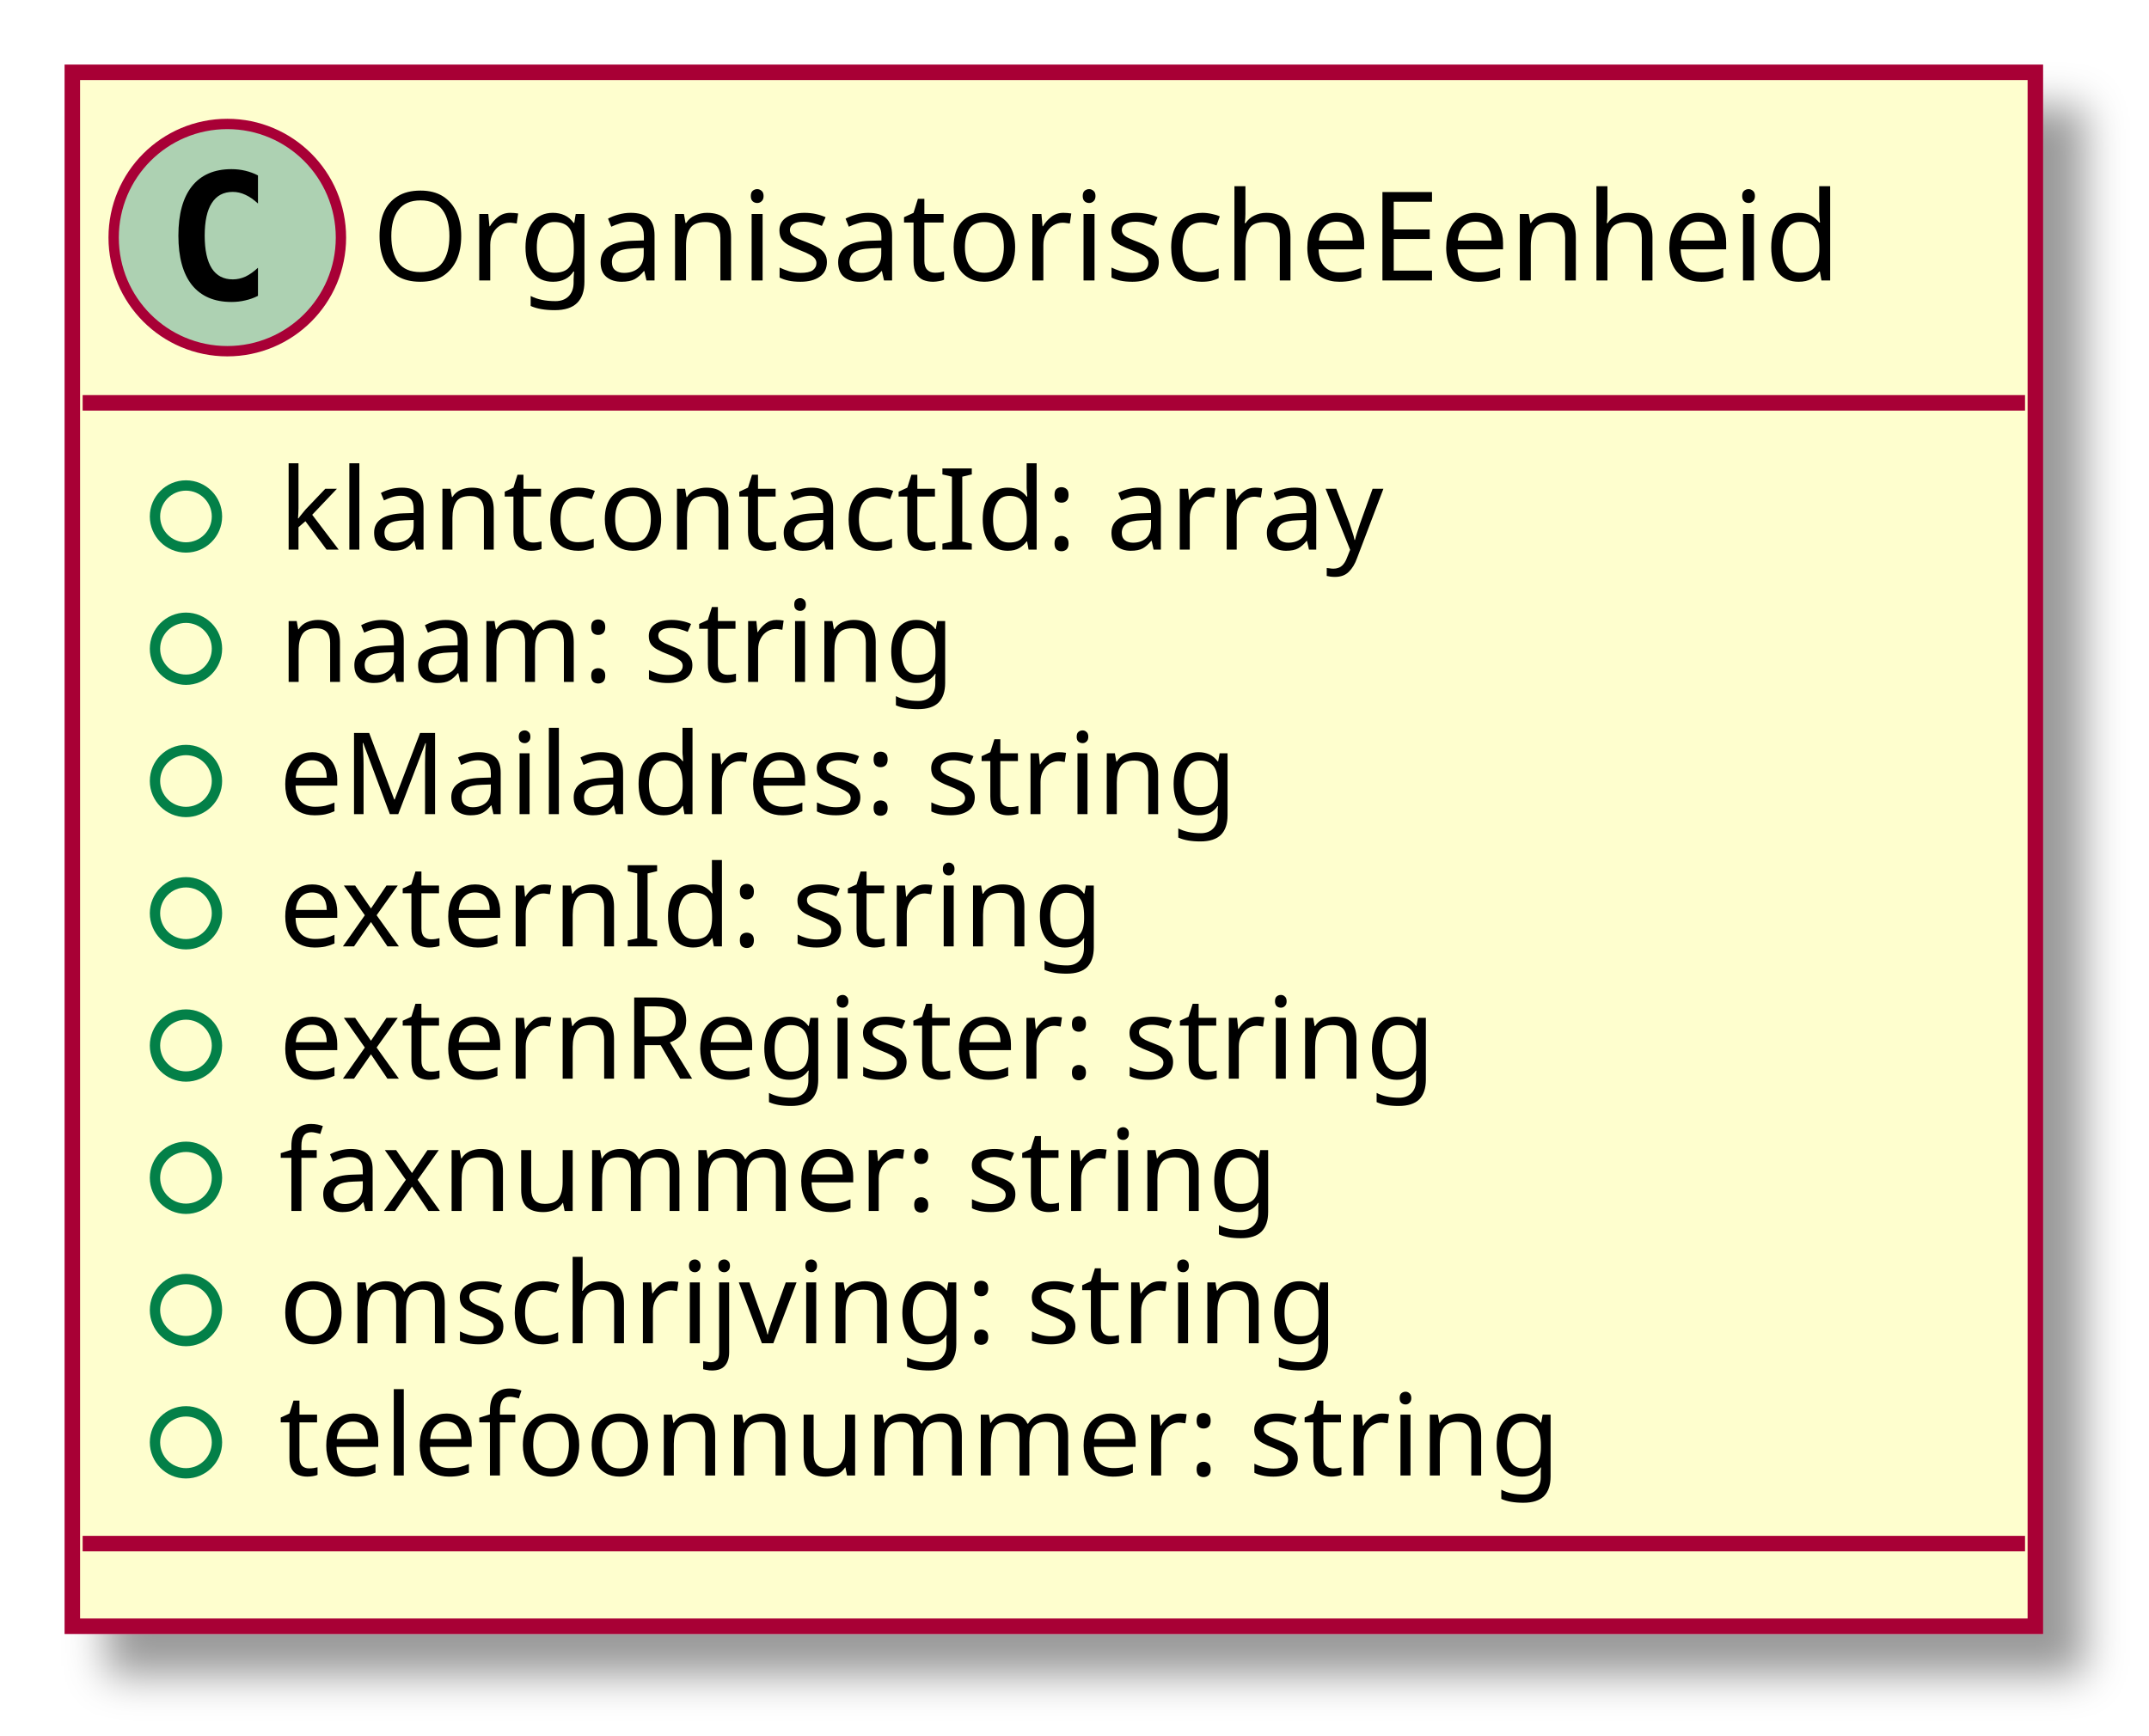
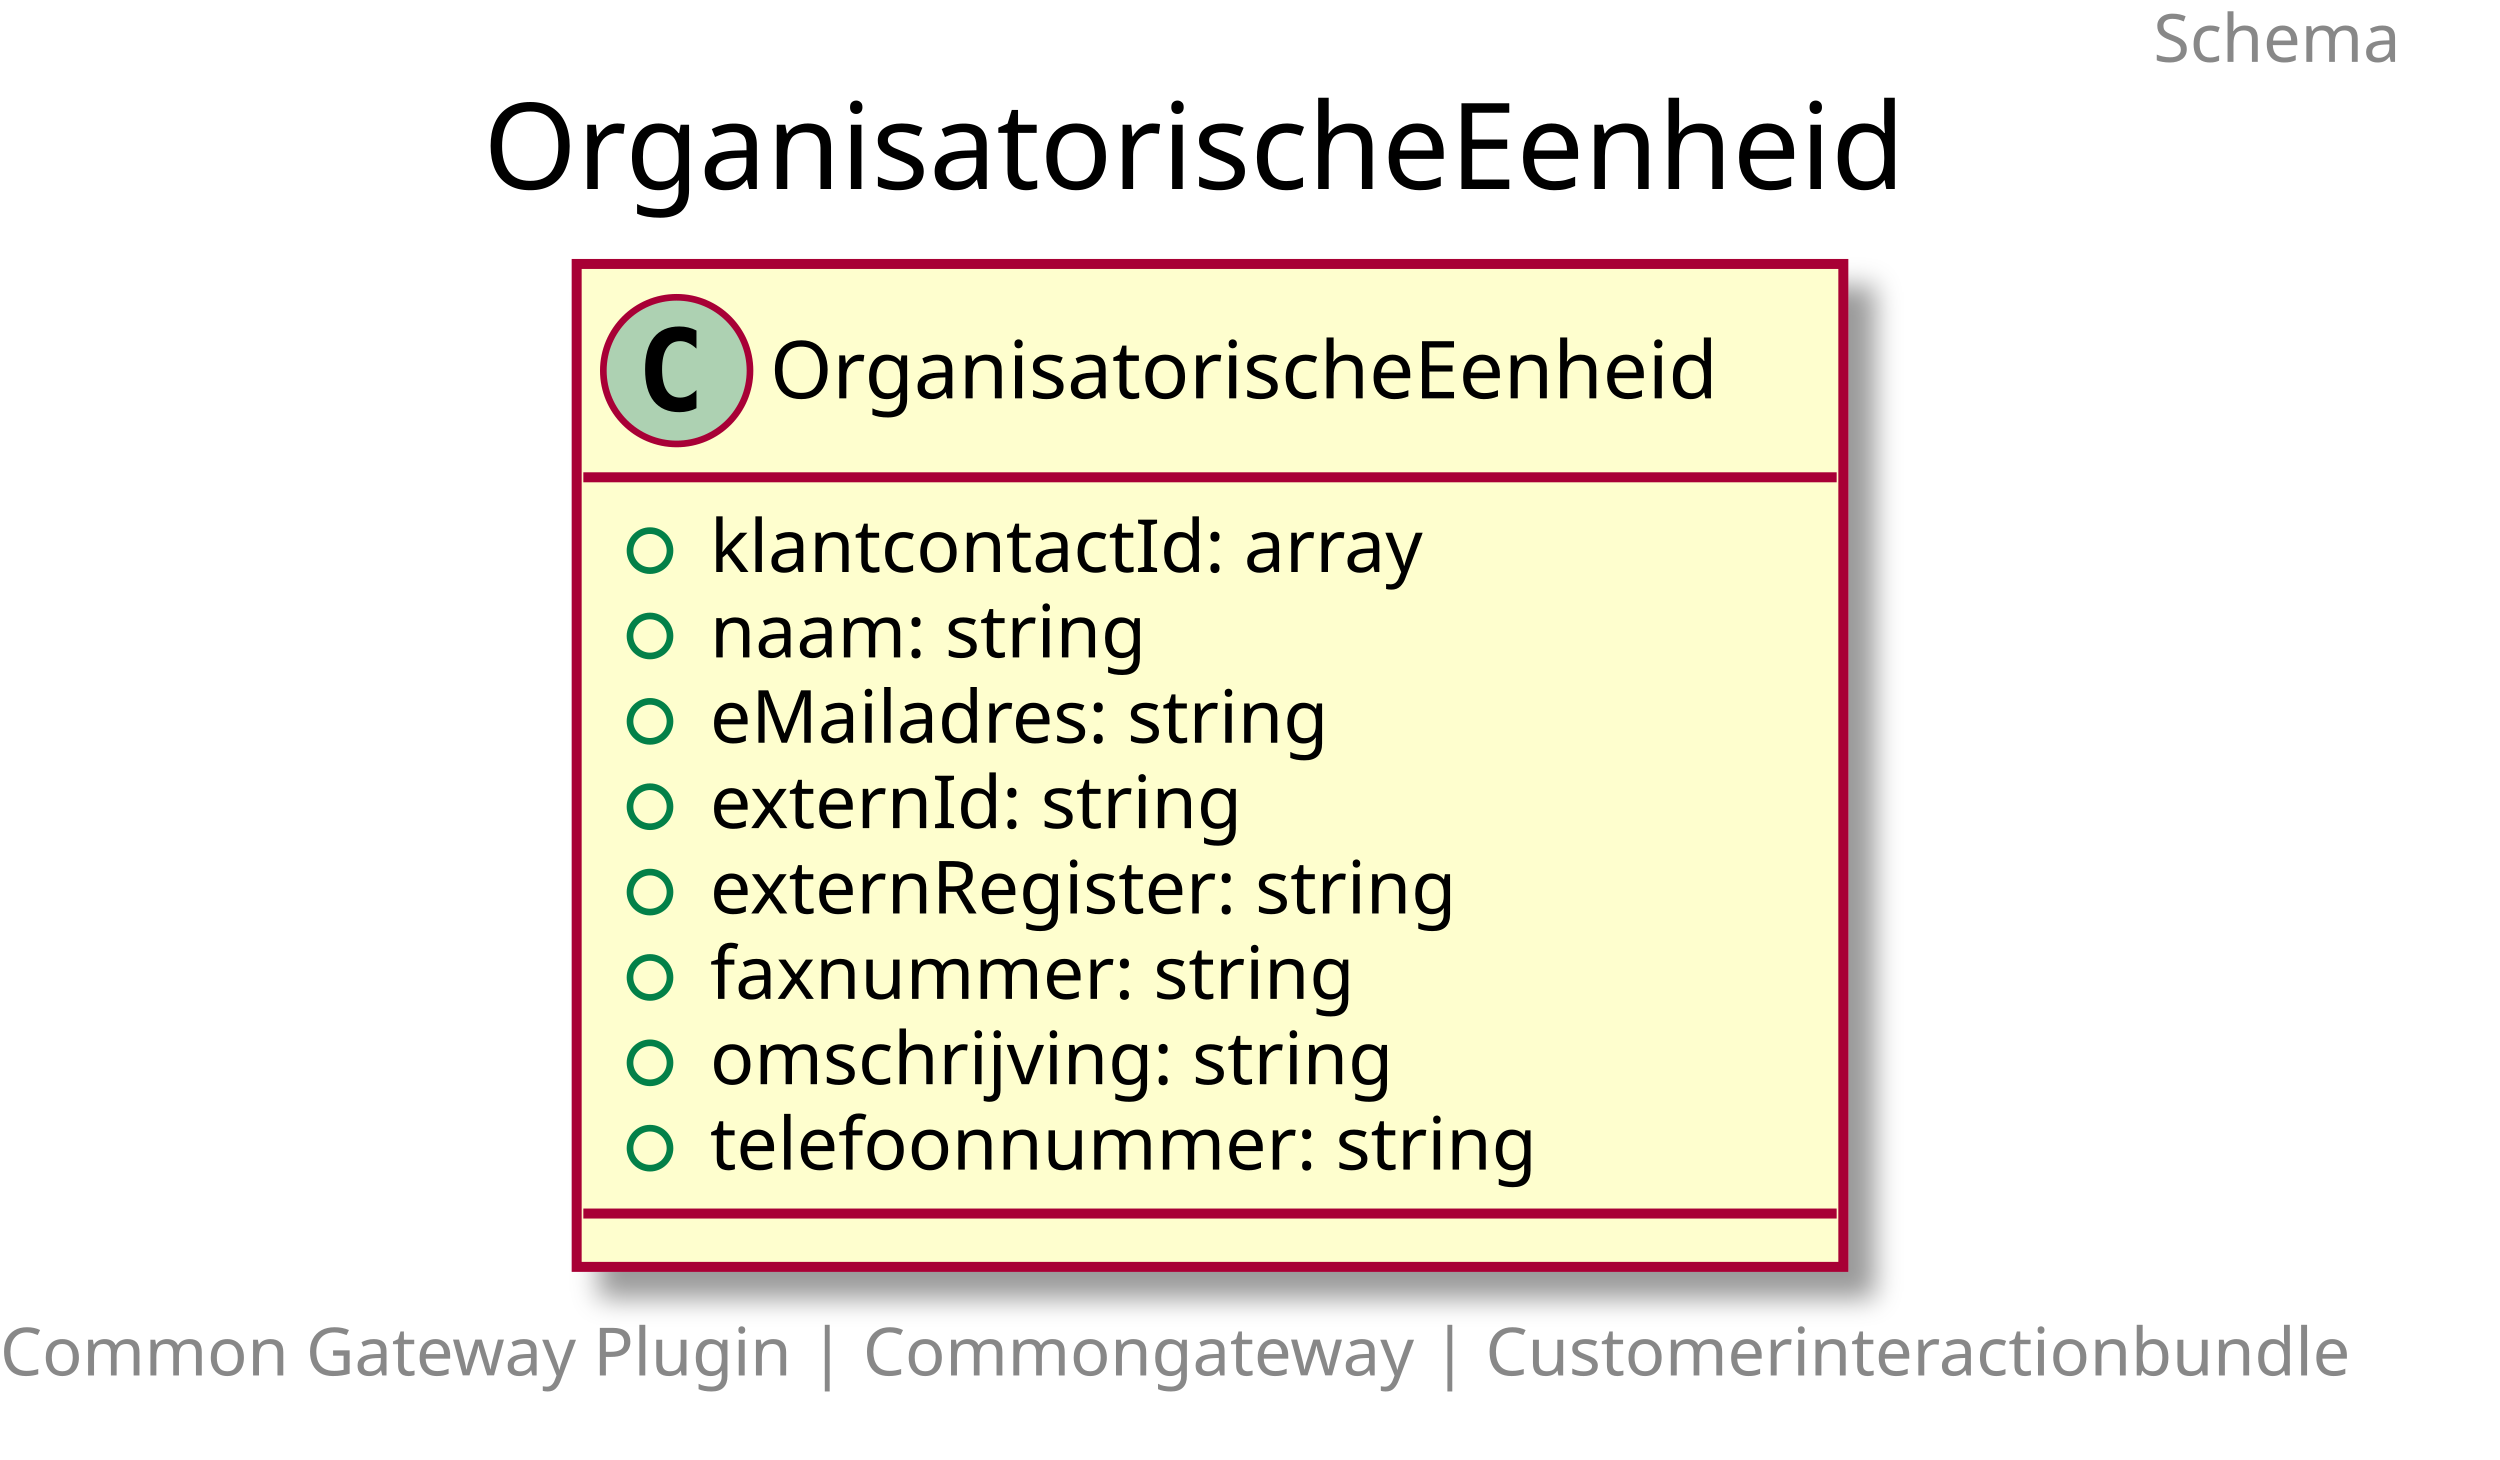
- <svg xmlns="http://www.w3.org/2000/svg" contentScriptType="application/ecmascript" contentStyleType="text/css" height="168px" preserveAspectRatio="none" style="width:208px;height:168px;" version="1.1" viewBox="0 0 208 168" width="208px" zoomAndPan="magnify">
+ <svg xmlns="http://www.w3.org/2000/svg" contentScriptType="application/ecmascript" contentStyleType="text/css" height="219px" preserveAspectRatio="none" style="width:375px;height:219px;" version="1.1" viewBox="0 0 375 219" width="375px" zoomAndPan="magnify">
  <defs>
-     <filter height="300%" id="f4ahd56mbv2dk" width="300%" x="-1" y="-1">
+     <filter height="300%" id="f1gqfm0109pgm1" width="300%" x="-1" y="-1">
      <feGaussianBlur result="blurOut" stdDeviation="2.0" />
      <feColorMatrix in="blurOut" result="blurOut2" type="matrix" values="0 0 0 0 0 0 0 0 0 0 0 0 0 0 0 0 0 0 .4 0" />
      <feOffset dx="4.0" dy="4.0" in="blurOut2" result="blurOut3" />
      <feBlend in="SourceGraphic" in2="blurOut3" mode="normal" />
    </filter>
  </defs>
  <g>
-     <rect fill="#FEFECE" filter="url(#f4ahd56mbv2dk)" height="150.438" id="OrganisatorischeEenheid" style="stroke: #A80036; stroke-width: 1.5;" width="190" x="7" y="7" />
-     <ellipse cx="22" cy="23" fill="#ADD1B2" rx="11" ry="11" style="stroke: #A80036; stroke-width: 1.0;" />
-     <path d="M24.969,28.641 Q24.391,28.938 23.75,29.078 Q23.109,29.234 22.406,29.234 Q19.906,29.234 18.578,27.594 Q17.266,25.938 17.266,22.812 Q17.266,19.688 18.578,18.031 Q19.906,16.375 22.406,16.375 Q23.109,16.375 23.75,16.531 Q24.406,16.688 24.969,16.984 L24.969,19.703 Q24.344,19.125 23.75,18.859 Q23.156,18.578 22.531,18.578 Q21.188,18.578 20.5,19.656 Q19.812,20.719 19.812,22.812 Q19.812,24.906 20.5,25.984 Q21.188,27.047 22.531,27.047 Q23.156,27.047 23.75,26.781 Q24.344,26.5 24.969,25.922 L24.969,28.641 Z " />
-     <text fill="#000000" font-family="sans-serif" font-size="12" lengthAdjust="spacingAndGlyphs" textLength="158" x="36" y="27.154">OrganisatorischeEenheid</text>
-     <line style="stroke: #A80036; stroke-width: 1.5;" x1="8" x2="196" y1="39" y2="39" />
-     <ellipse cx="18" cy="50" fill="none" rx="3" ry="3" style="stroke: #038048; stroke-width: 1.0;" />
-     <text fill="#000000" font-family="sans-serif" font-size="11" lengthAdjust="spacingAndGlyphs" textLength="116" x="27" y="53.21">klantcontactId: array</text>
-     <ellipse cx="18" cy="62.805" fill="none" rx="3" ry="3" style="stroke: #038048; stroke-width: 1.0;" />
-     <text fill="#000000" font-family="sans-serif" font-size="11" lengthAdjust="spacingAndGlyphs" textLength="73" x="27" y="66.015">naam: string</text>
-     <ellipse cx="18" cy="75.609" fill="none" rx="3" ry="3" style="stroke: #038048; stroke-width: 1.0;" />
-     <text fill="#000000" font-family="sans-serif" font-size="11" lengthAdjust="spacingAndGlyphs" textLength="103" x="27" y="78.82">eMailadres: string</text>
-     <ellipse cx="18" cy="88.414" fill="none" rx="3" ry="3" style="stroke: #038048; stroke-width: 1.0;" />
-     <text fill="#000000" font-family="sans-serif" font-size="11" lengthAdjust="spacingAndGlyphs" textLength="87" x="27" y="91.624">externId: string</text>
-     <ellipse cx="18" cy="101.219" fill="none" rx="3" ry="3" style="stroke: #038048; stroke-width: 1.0;" />
-     <text fill="#000000" font-family="sans-serif" font-size="11" lengthAdjust="spacingAndGlyphs" textLength="124" x="27" y="104.429">externRegister: string</text>
-     <ellipse cx="18" cy="114.023" fill="none" rx="3" ry="3" style="stroke: #038048; stroke-width: 1.0;" />
-     <text fill="#000000" font-family="sans-serif" font-size="11" lengthAdjust="spacingAndGlyphs" textLength="106" x="27" y="117.234">faxnummer: string</text>
-     <ellipse cx="18" cy="126.828" fill="none" rx="3" ry="3" style="stroke: #038048; stroke-width: 1.0;" />
-     <text fill="#000000" font-family="sans-serif" font-size="11" lengthAdjust="spacingAndGlyphs" textLength="113" x="27" y="130.039">omschrijving: string</text>
-     <ellipse cx="18" cy="139.633" fill="none" rx="3" ry="3" style="stroke: #038048; stroke-width: 1.0;" />
-     <text fill="#000000" font-family="sans-serif" font-size="11" lengthAdjust="spacingAndGlyphs" textLength="135" x="27" y="142.843">telefoonnummer: string</text>
-     <line style="stroke: #A80036; stroke-width: 1.5;" x1="8" x2="196" y1="149.438" y2="149.438" />
+     <text fill="#888888" font-family="sans-serif" font-size="10" lengthAdjust="spacingAndGlyphs" textLength="40" x="323" y="9.282">Schema</text>
+     <text fill="#000000" font-family="sans-serif" font-size="18" lengthAdjust="spacingAndGlyphs" textLength="218" x="72.5" y="28.349">OrganisatorischeEenheid</text>
+     <rect fill="#FEFECE" filter="url(#f1gqfm0109pgm1)" height="150.438" id="OrganisatorischeEenheid" style="stroke: #A80036; stroke-width: 1.5;" width="190" x="86.5" y="39.594" />
+     <ellipse cx="101.5" cy="55.594" fill="#ADD1B2" rx="11" ry="11" style="stroke: #A80036; stroke-width: 1.0;" />
+     <path d="M104.469,61.234 Q103.891,61.531 103.25,61.672 Q102.609,61.828 101.906,61.828 Q99.406,61.828 98.078,60.188 Q96.766,58.531 96.766,55.406 Q96.766,52.281 98.078,50.625 Q99.406,48.969 101.906,48.969 Q102.609,48.969 103.25,49.125 Q103.906,49.281 104.469,49.578 L104.469,52.297 Q103.844,51.719 103.25,51.453 Q102.656,51.172 102.031,51.172 Q100.688,51.172 100,52.25 Q99.312,53.312 99.312,55.406 Q99.312,57.5 100,58.578 Q100.688,59.641 102.031,59.641 Q102.656,59.641 103.25,59.375 Q103.844,59.094 104.469,58.516 L104.469,61.234 Z " />
+     <text fill="#000000" font-family="sans-serif" font-size="12" lengthAdjust="spacingAndGlyphs" textLength="158" x="115.5" y="59.748">OrganisatorischeEenheid</text>
+     <line style="stroke: #A80036; stroke-width: 1.5;" x1="87.5" x2="275.5" y1="71.594" y2="71.594" />
+     <ellipse cx="97.5" cy="82.594" fill="none" rx="3" ry="3" style="stroke: #038048; stroke-width: 1.0;" />
+     <text fill="#000000" font-family="sans-serif" font-size="11" lengthAdjust="spacingAndGlyphs" textLength="116" x="106.5" y="85.804">klantcontactId: array</text>
+     <ellipse cx="97.5" cy="95.398" fill="none" rx="3" ry="3" style="stroke: #038048; stroke-width: 1.0;" />
+     <text fill="#000000" font-family="sans-serif" font-size="11" lengthAdjust="spacingAndGlyphs" textLength="73" x="106.5" y="98.609">naam: string</text>
+     <ellipse cx="97.5" cy="108.203" fill="none" rx="3" ry="3" style="stroke: #038048; stroke-width: 1.0;" />
+     <text fill="#000000" font-family="sans-serif" font-size="11" lengthAdjust="spacingAndGlyphs" textLength="103" x="106.5" y="111.414">eMailadres: string</text>
+     <ellipse cx="97.5" cy="121.008" fill="none" rx="3" ry="3" style="stroke: #038048; stroke-width: 1.0;" />
+     <text fill="#000000" font-family="sans-serif" font-size="11" lengthAdjust="spacingAndGlyphs" textLength="87" x="106.5" y="124.218">externId: string</text>
+     <ellipse cx="97.5" cy="133.812" fill="none" rx="3" ry="3" style="stroke: #038048; stroke-width: 1.0;" />
+     <text fill="#000000" font-family="sans-serif" font-size="11" lengthAdjust="spacingAndGlyphs" textLength="124" x="106.5" y="137.023">externRegister: string</text>
+     <ellipse cx="97.5" cy="146.617" fill="none" rx="3" ry="3" style="stroke: #038048; stroke-width: 1.0;" />
+     <text fill="#000000" font-family="sans-serif" font-size="11" lengthAdjust="spacingAndGlyphs" textLength="106" x="106.5" y="149.828">faxnummer: string</text>
+     <ellipse cx="97.5" cy="159.422" fill="none" rx="3" ry="3" style="stroke: #038048; stroke-width: 1.0;" />
+     <text fill="#000000" font-family="sans-serif" font-size="11" lengthAdjust="spacingAndGlyphs" textLength="113" x="106.5" y="162.632">omschrijving: string</text>
+     <ellipse cx="97.5" cy="172.227" fill="none" rx="3" ry="3" style="stroke: #038048; stroke-width: 1.0;" />
+     <text fill="#000000" font-family="sans-serif" font-size="11" lengthAdjust="spacingAndGlyphs" textLength="135" x="106.5" y="175.437">telefoonnummer: string</text>
+     <line style="stroke: #A80036; stroke-width: 1.5;" x1="87.5" x2="275.5" y1="182.031" y2="182.031" />
+     <text fill="#888888" font-family="sans-serif" font-size="10" lengthAdjust="spacingAndGlyphs" textLength="363" x="0" y="206.314">Common Gateway Plugin | Commongateway | Customerinteractionbundle</text>
  </g>
</svg>
